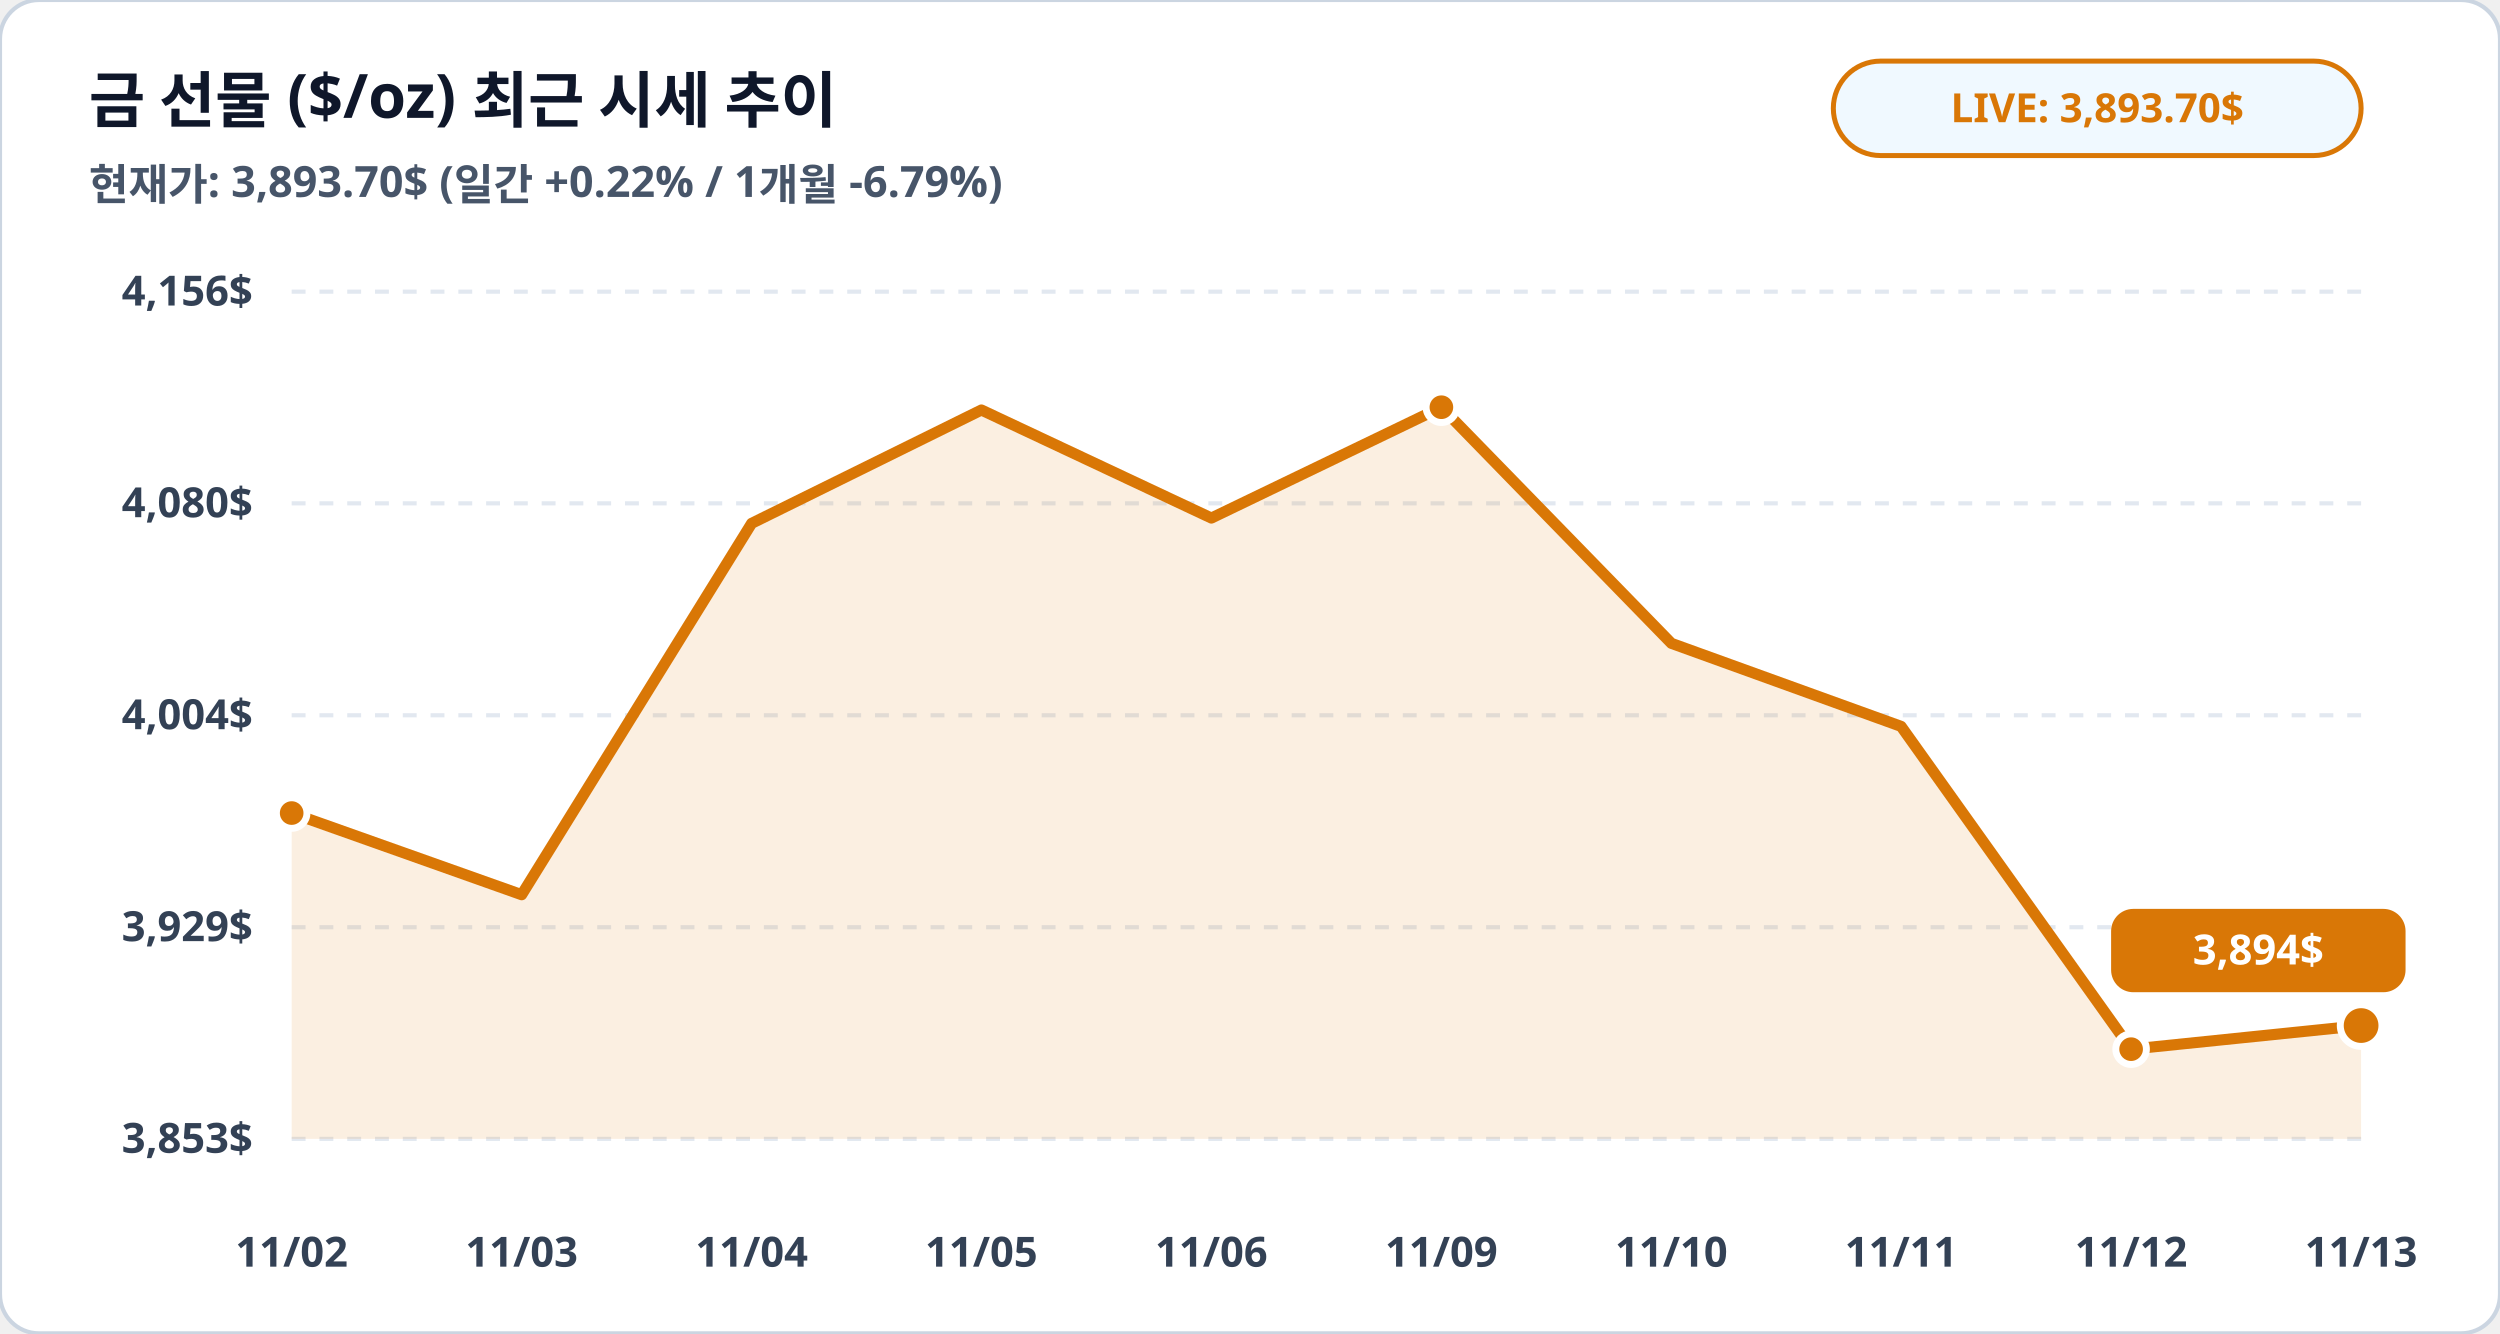
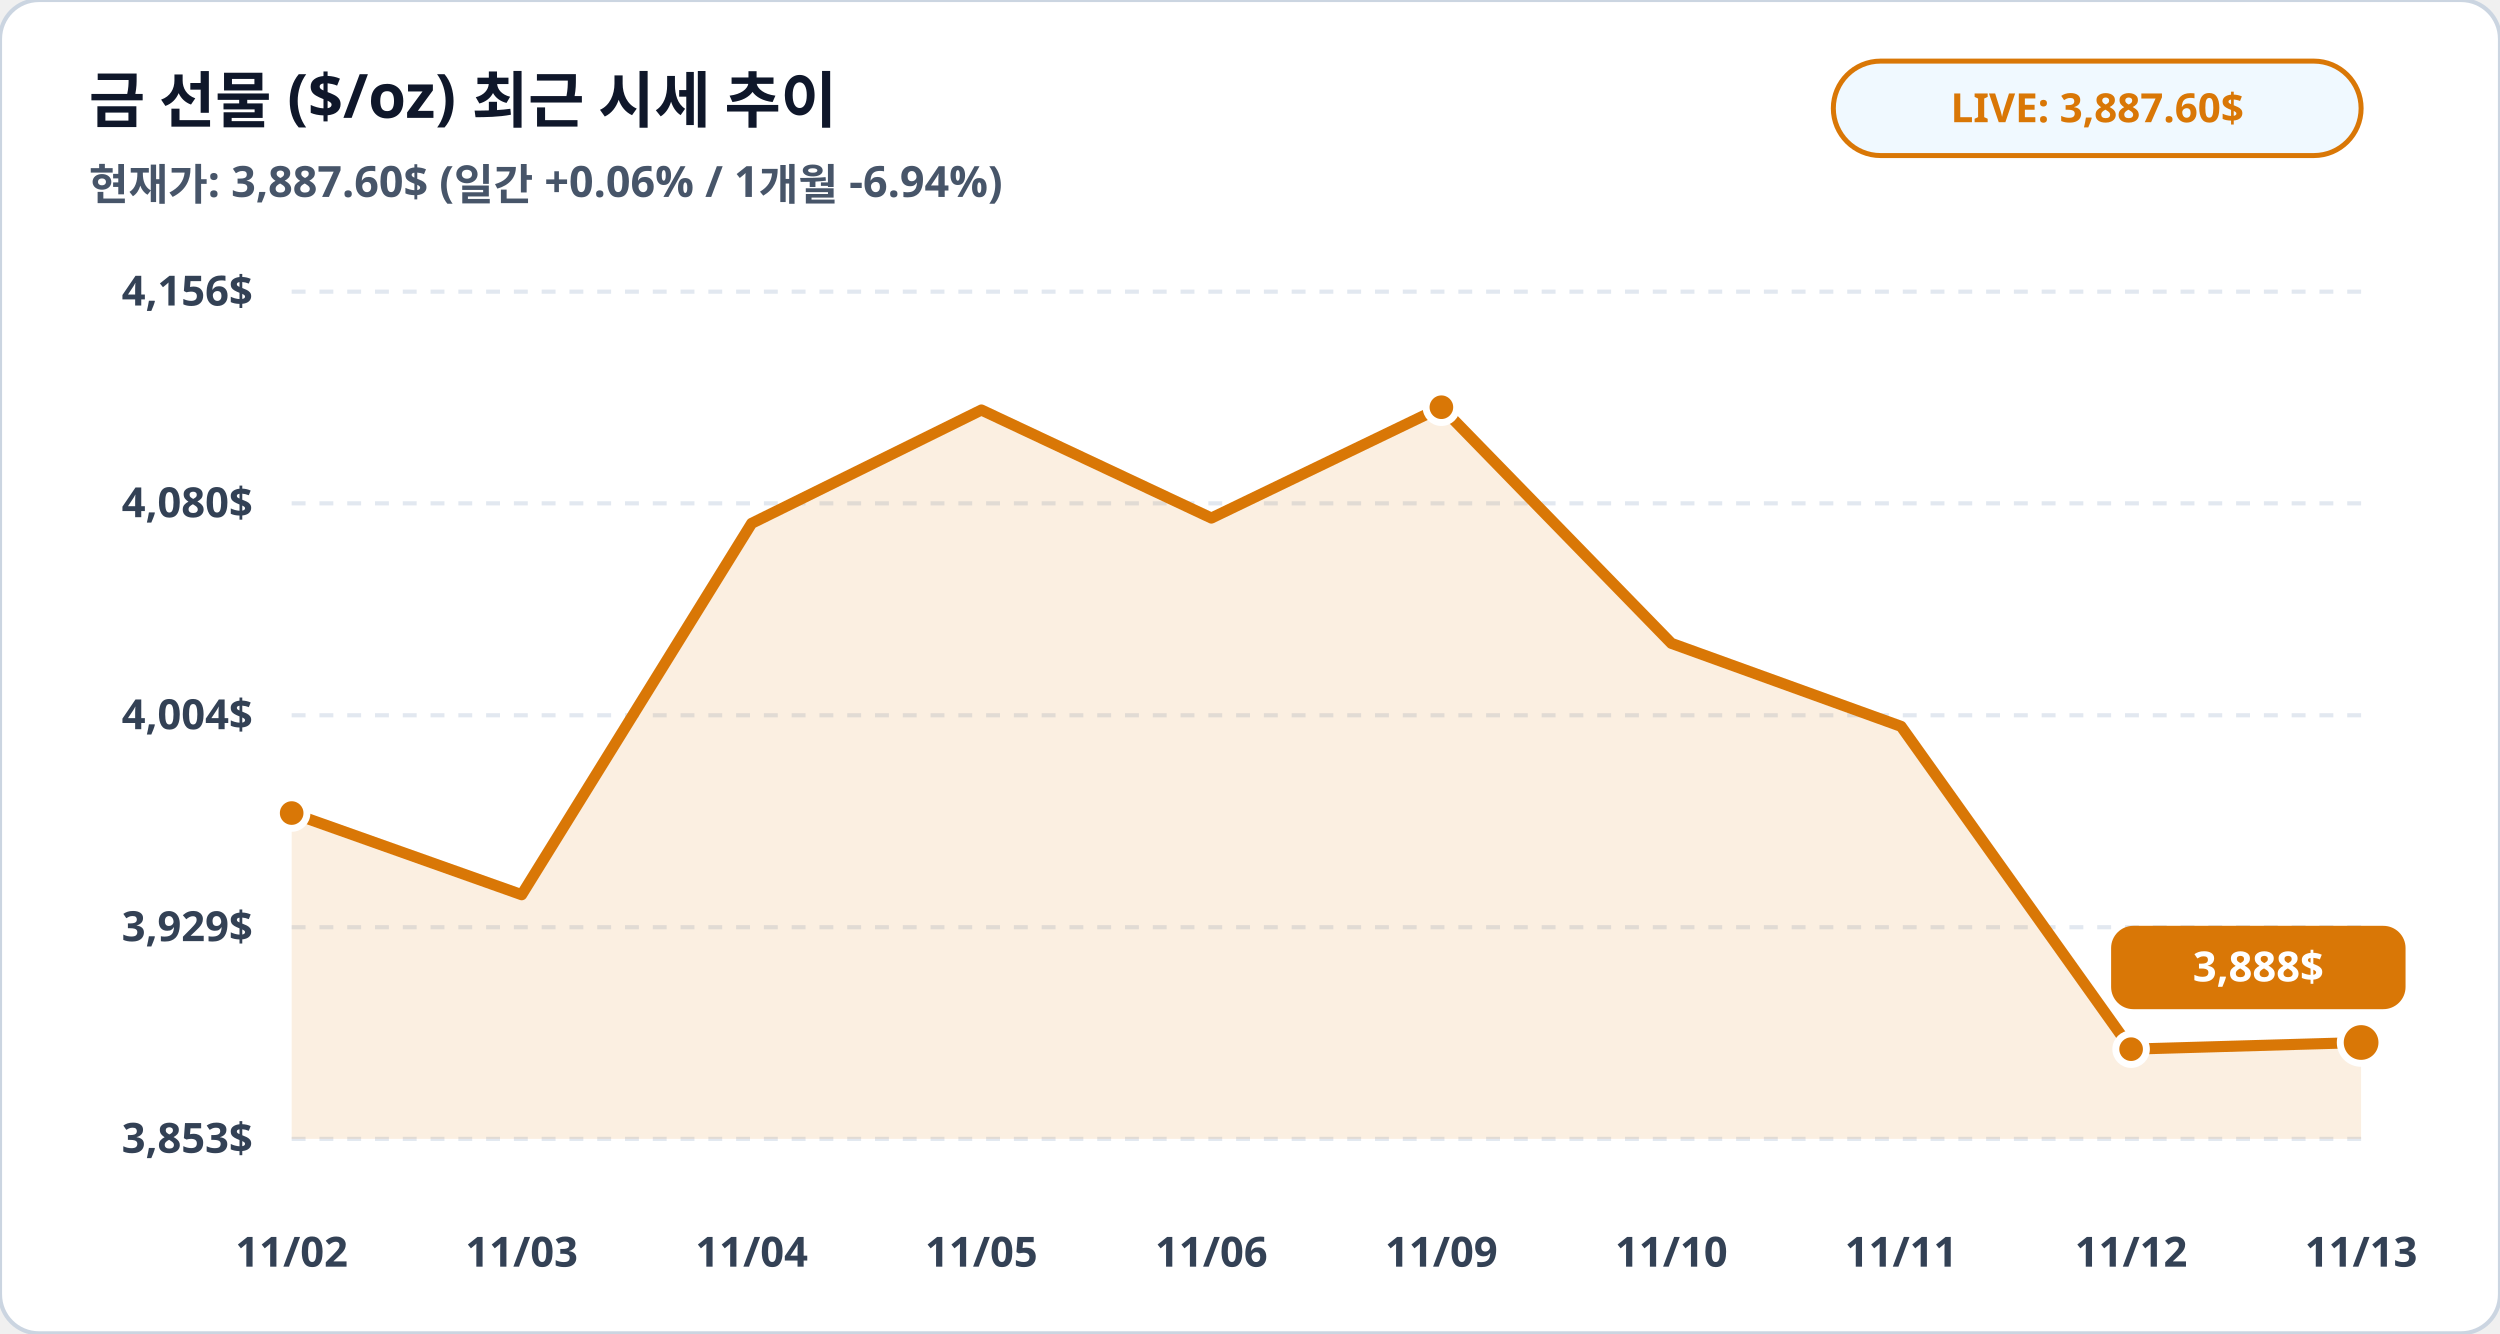
<svg xmlns="http://www.w3.org/2000/svg" viewBox="0 0 900 480" width="100%" height="100%">
  <rect width="900" height="480" rx="14" fill="#ffffff" stroke="#cbd5e1" stroke-width="1.5" />
  <text x="32" y="44" fill="#0f172a" font-family="Pretendard, sans-serif" font-size="22" font-weight="900">금 선물 ($/oz) 최근 시세 추이</text>
-   <text x="32" y="72" fill="#475569" font-family="Pretendard, sans-serif" font-size="15.5" font-weight="600">현재가: 3,893.70$ (일간 +0.22% / 1개월 -6.79%)</text>
+   <text x="32" y="72" fill="#475569" font-family="Pretendard, sans-serif" font-size="15.5" font-weight="600">현재가: 3,887.60$ (일간 +0.06% / 1개월 -6.94%)</text>
  <rect x="660" y="22" width="190" height="34" rx="17" fill="#f0f9ff" stroke="#d97706" stroke-width="1.8" />
-   <text x="755" y="44" fill="#d97706" font-family="Pretendard, sans-serif" font-size="14.5" font-weight="800" text-anchor="middle">LIVE: 3,893.70$</text>
+   <text x="755" y="44" fill="#d97706" font-family="Pretendard, sans-serif" font-size="14.5" font-weight="800" text-anchor="middle">LIVE: 3,887.60$</text>
  <line x1="105" y1="105.0" x2="850" y2="105.0" stroke="#e2e8f0" stroke-width="1.5" stroke-dasharray="5,5" />
  <text x="91" y="110.0" fill="#334155" font-family="Pretendard, sans-serif" font-size="15" font-weight="700" text-anchor="end">4,156$</text>
  <line x1="105" y1="181.2" x2="850" y2="181.2" stroke="#e2e8f0" stroke-width="1.5" stroke-dasharray="5,5" />
  <text x="91" y="186.2" fill="#334155" font-family="Pretendard, sans-serif" font-size="15" font-weight="700" text-anchor="end">4,080$</text>
  <line x1="105" y1="257.5" x2="850" y2="257.5" stroke="#e2e8f0" stroke-width="1.5" stroke-dasharray="5,5" />
  <text x="91" y="262.5" fill="#334155" font-family="Pretendard, sans-serif" font-size="15" font-weight="700" text-anchor="end">4,004$</text>
  <line x1="105" y1="333.8" x2="850" y2="333.8" stroke="#e2e8f0" stroke-width="1.5" stroke-dasharray="5,5" />
  <text x="91" y="338.8" fill="#334155" font-family="Pretendard, sans-serif" font-size="15" font-weight="700" text-anchor="end">3,929$</text>
  <line x1="105" y1="410.0" x2="850" y2="410.0" stroke="#e2e8f0" stroke-width="1.5" stroke-dasharray="5,5" />
  <text x="91" y="415.0" fill="#334155" font-family="Pretendard, sans-serif" font-size="15" font-weight="700" text-anchor="end">3,853$</text>
-   <polygon points="105.0,410.0 105.0,292.7 187.8,322.1 270.6,188.4 353.3,147.6 436.1,186.5 518.9,146.6 601.7,231.6 684.4,261.5 767.2,377.7 850.0,369.2 850.0,410.0" fill="#d97706" fill-opacity="0.12" />
-   <polyline fill="none" stroke="#d97706" stroke-width="4" stroke-linecap="round" stroke-linejoin="round" points="105.0,292.7 187.8,322.1 270.6,188.4 353.3,147.6 436.1,186.5 518.9,146.6 601.7,231.6 684.4,261.5 767.2,377.7 850.0,369.2" />
+   <polygon points="105.0,410.0 105.0,292.7 187.8,322.1 270.6,188.4 353.3,147.6 436.1,186.5 518.9,146.6 601.7,231.6 684.4,261.5 767.2,377.7 850.0,375.3 850.0,410.0" fill="#d97706" fill-opacity="0.12" />
+   <polyline fill="none" stroke="#d97706" stroke-width="4" stroke-linecap="round" stroke-linejoin="round" points="105.0,292.7 187.8,322.1 270.6,188.4 353.3,147.6 436.1,186.5 518.9,146.6 601.7,231.6 684.4,261.5 767.2,377.7 850.0,375.3" />
  <circle cx="105.0" cy="292.7" r="5.5" fill="#d97706" stroke="#ffffff" stroke-width="2.5" />
  <circle cx="518.9" cy="146.6" r="5.5" fill="#d97706" stroke="#ffffff" stroke-width="2.5" />
  <circle cx="767.2" cy="377.7" r="5.5" fill="#d97706" stroke="#ffffff" stroke-width="2.5" />
-   <circle cx="850.0" cy="369.2" r="7.5" fill="#d97706" stroke="#ffffff" stroke-width="2.5" />
-   <rect x="760.0" y="327.2" width="106" height="30" rx="8" fill="#d97706" />
-   <text x="813.0" y="347.2" fill="#ffffff" font-family="Pretendard, sans-serif" font-size="15" font-weight="800" text-anchor="middle">3,894$</text>
+   <circle cx="850.0" cy="375.3" r="7.5" fill="#d97706" stroke="#ffffff" stroke-width="2.5" />
+   <rect x="760.0" y="333.3" width="106" height="30" rx="8" fill="#d97706" />
+   <text x="813.0" y="353.3" fill="#ffffff" font-family="Pretendard, sans-serif" font-size="15" font-weight="800" text-anchor="middle">3,888$</text>
  <text x="105.0" y="456" fill="#334155" font-family="Pretendard, sans-serif" font-size="15" font-weight="700" text-anchor="middle">11/02</text>
  <text x="187.8" y="456" fill="#334155" font-family="Pretendard, sans-serif" font-size="15" font-weight="700" text-anchor="middle">11/03</text>
  <text x="270.6" y="456" fill="#334155" font-family="Pretendard, sans-serif" font-size="15" font-weight="700" text-anchor="middle">11/04</text>
  <text x="353.3" y="456" fill="#334155" font-family="Pretendard, sans-serif" font-size="15" font-weight="700" text-anchor="middle">11/05</text>
  <text x="436.1" y="456" fill="#334155" font-family="Pretendard, sans-serif" font-size="15" font-weight="700" text-anchor="middle">11/06</text>
  <text x="518.9" y="456" fill="#334155" font-family="Pretendard, sans-serif" font-size="15" font-weight="700" text-anchor="middle">11/09</text>
  <text x="601.7" y="456" fill="#334155" font-family="Pretendard, sans-serif" font-size="15" font-weight="700" text-anchor="middle">11/10</text>
  <text x="684.4" y="456" fill="#334155" font-family="Pretendard, sans-serif" font-size="15" font-weight="700" text-anchor="middle">11/11</text>
  <text x="767.2" y="456" fill="#334155" font-family="Pretendard, sans-serif" font-size="15" font-weight="700" text-anchor="middle">11/12</text>
  <text x="850.0" y="456" fill="#334155" font-family="Pretendard, sans-serif" font-size="15" font-weight="700" text-anchor="middle">11/13</text>
</svg>
